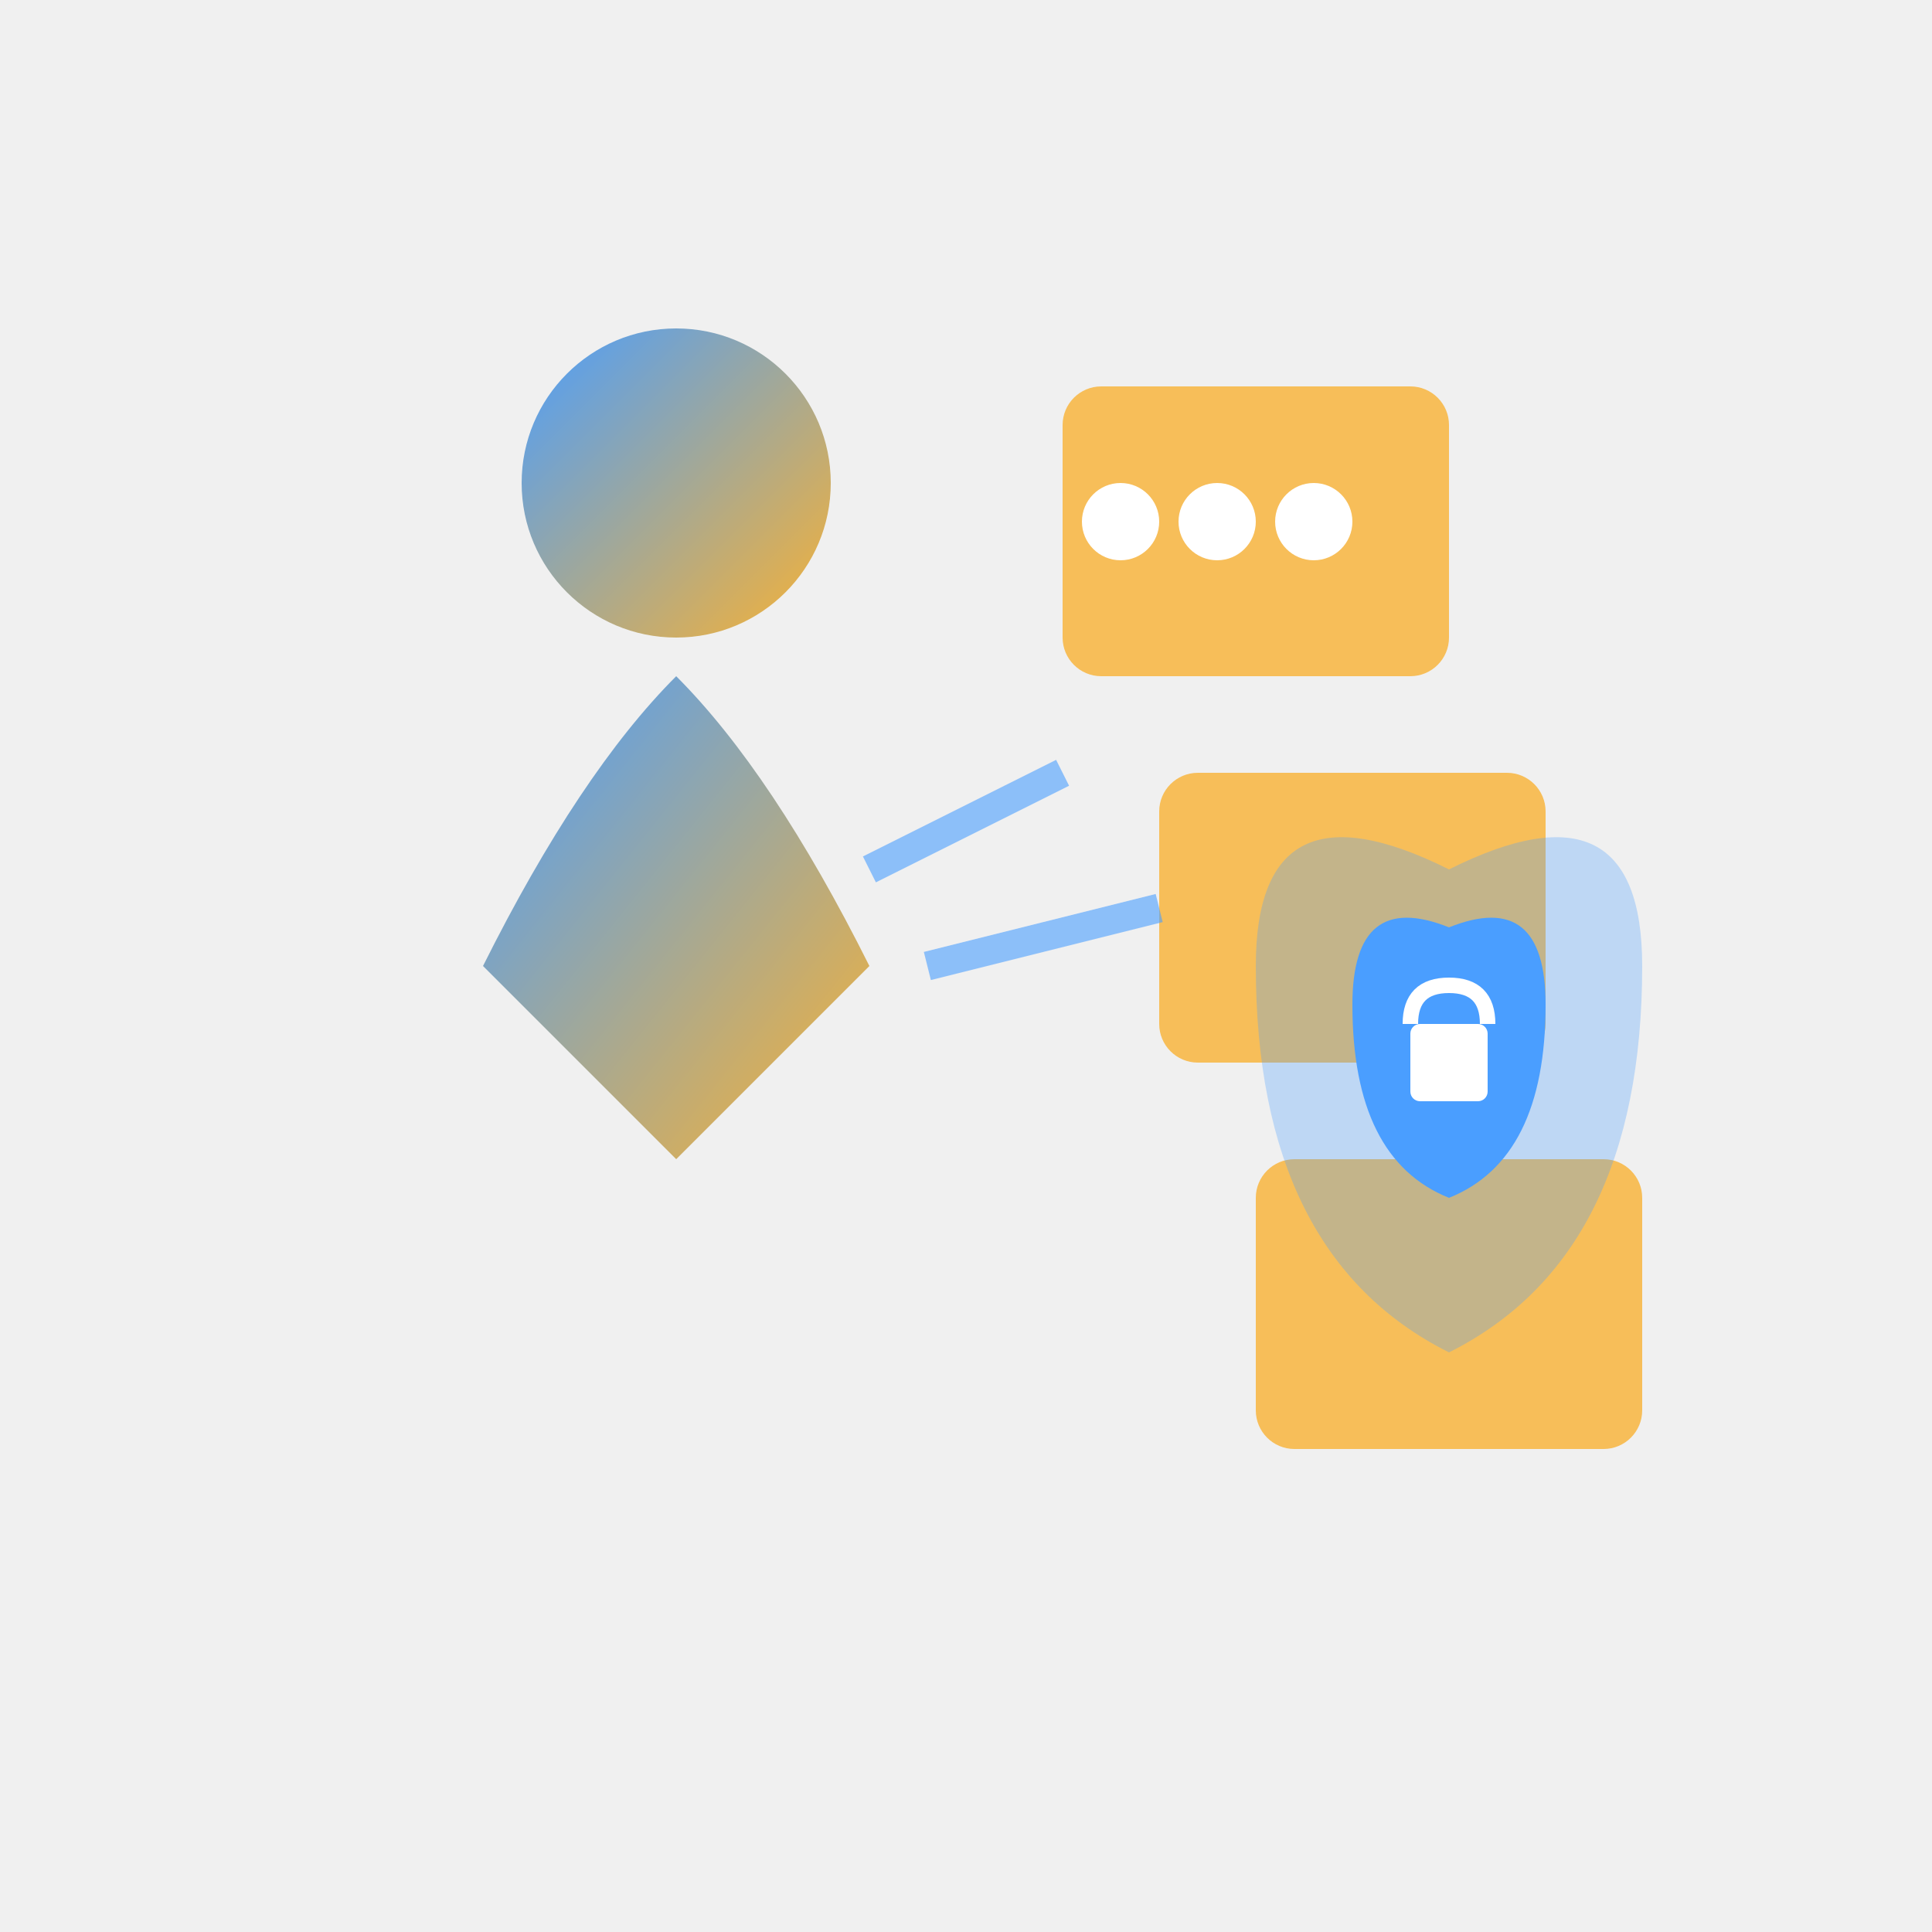
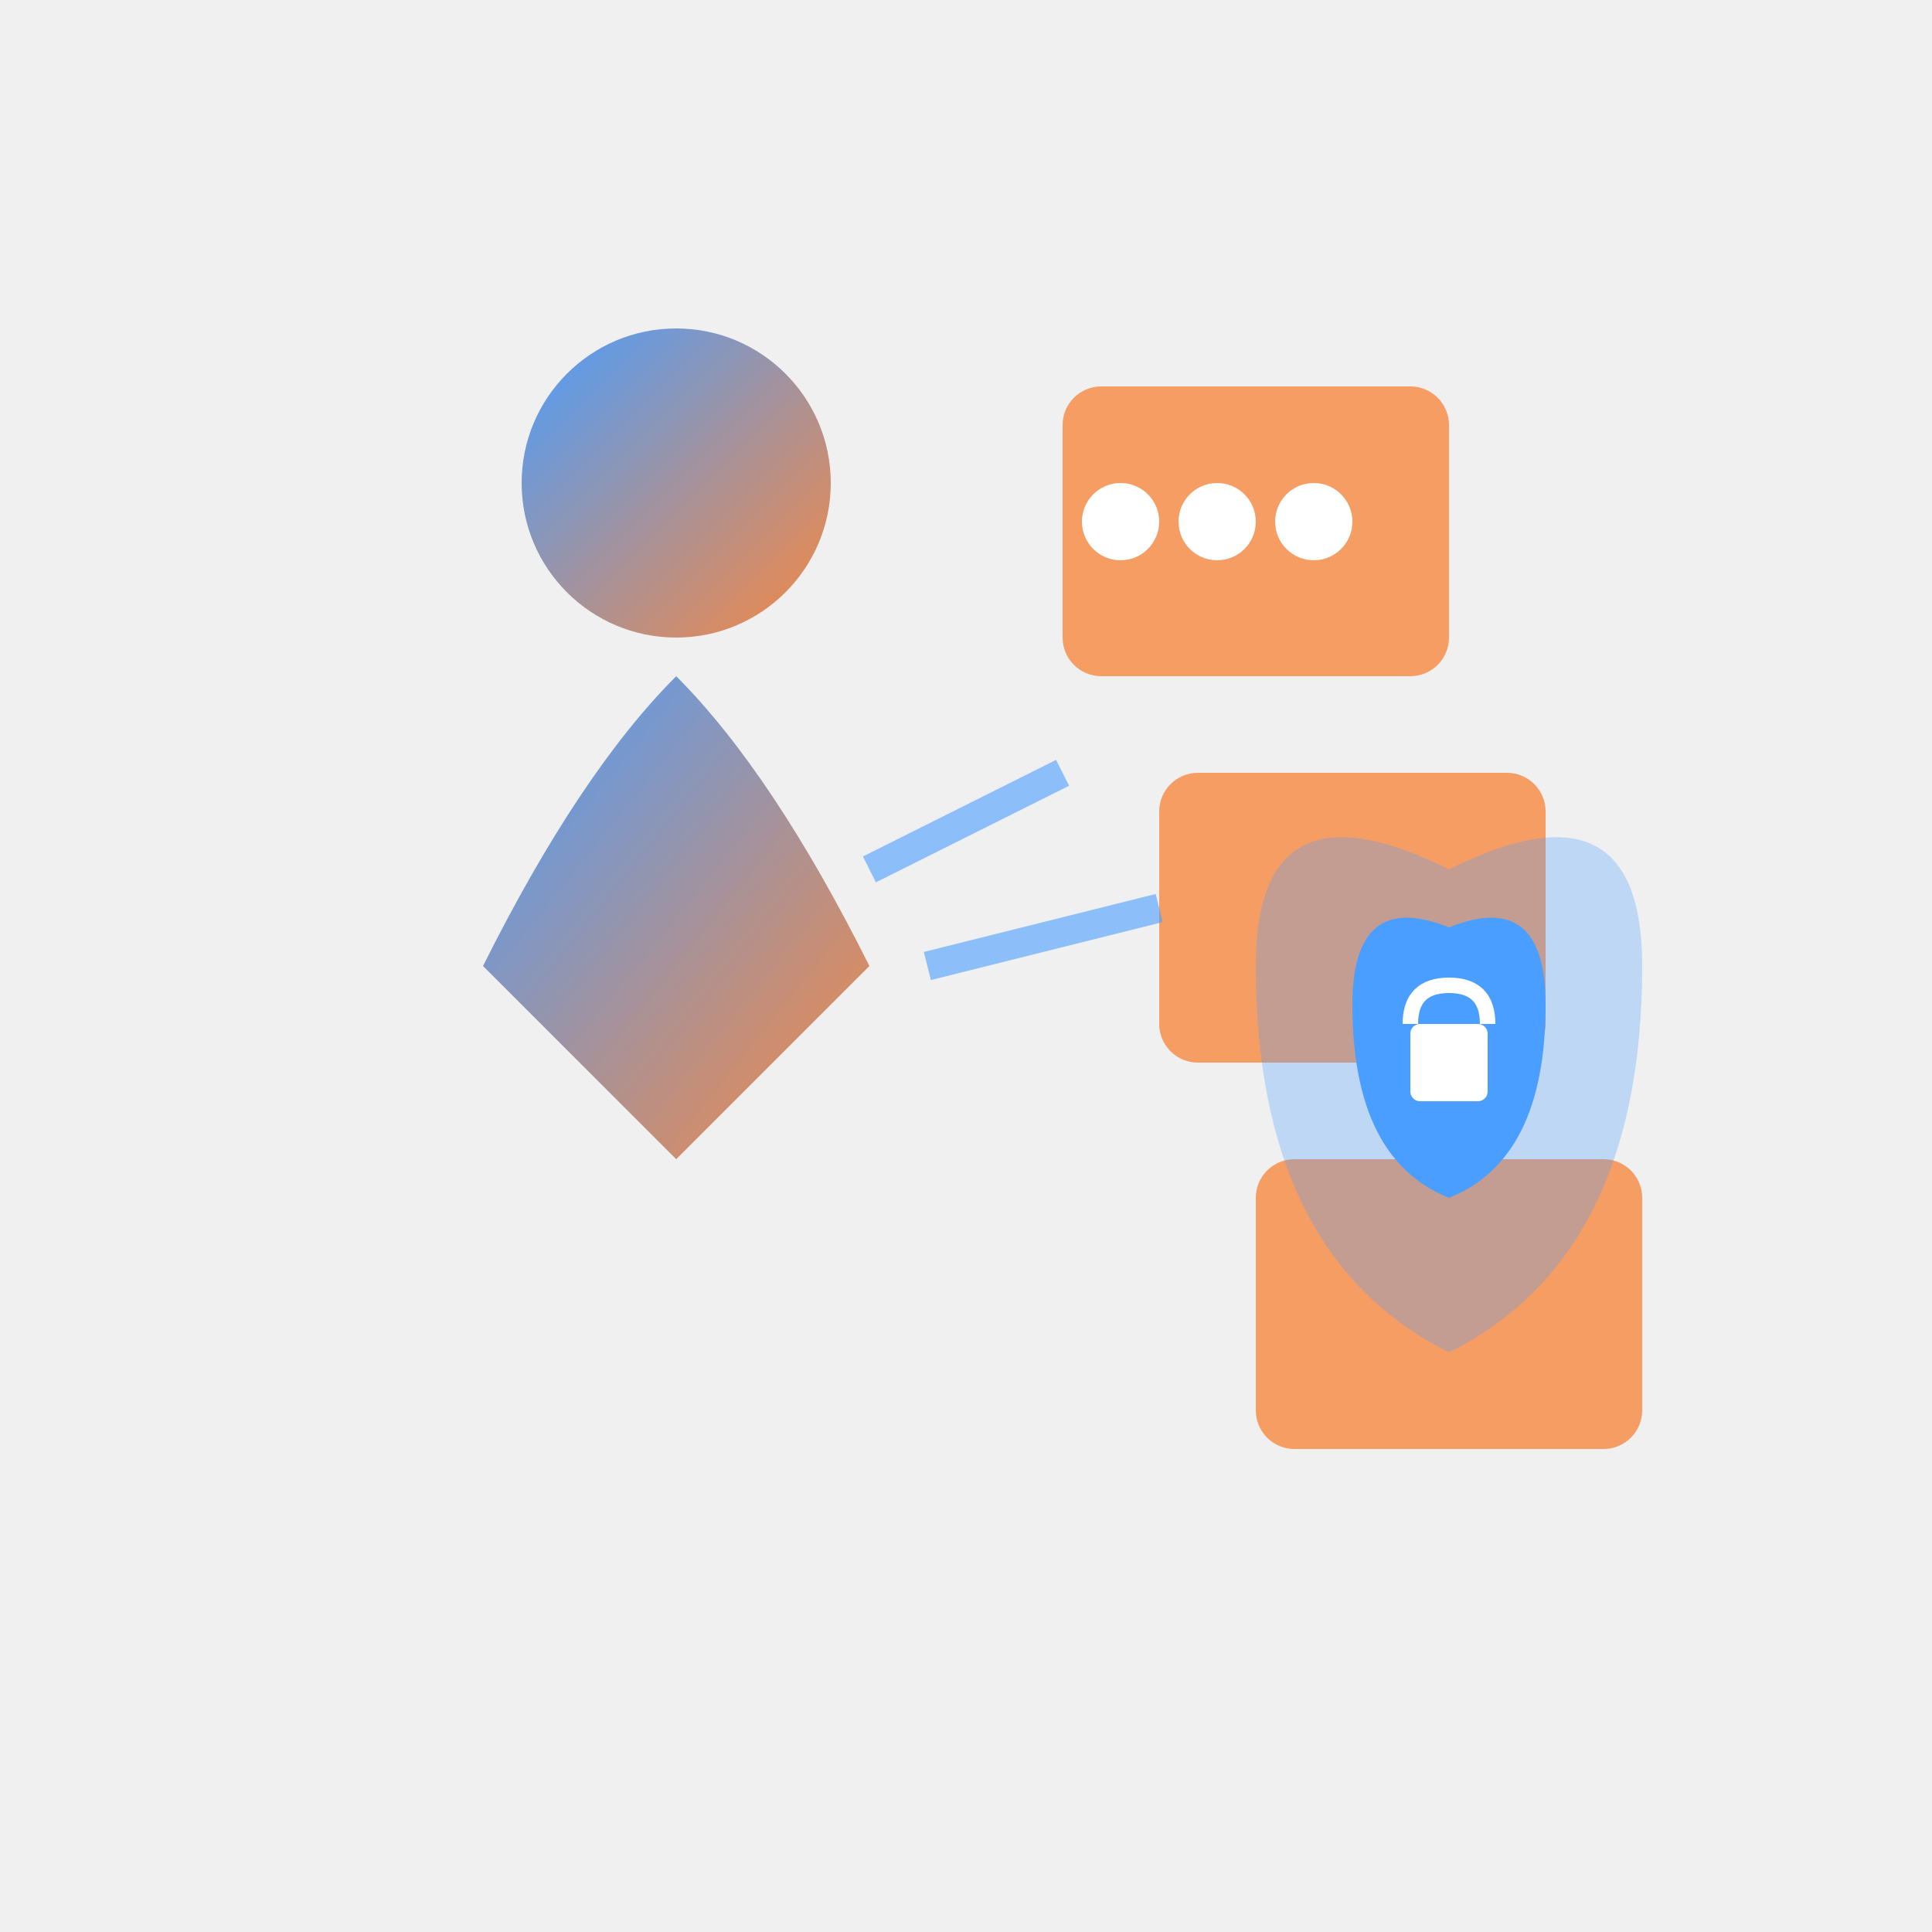
<svg xmlns="http://www.w3.org/2000/svg" viewBox="0 0 100 100">
  <defs>
    <linearGradient id="managementGrad" x1="0%" y1="0%" x2="100%" y2="100%">
      <stop offset="0%" style="stop-color:#4a9eff" />
-       <stop offset="100%" style="stop-color:#F9B233" />
+       <stop offset="100%" style="stop-color:#f78841" />
    </linearGradient>
  </defs>
  <circle cx="35" cy="25" r="8" fill="url(#managementGrad)" />
  <path d="M35 35 Q30 40 25 50 Q30 55 35 60 Q40 55 45 50 Q40 40 35 35" fill="url(#managementGrad)" />
-   <rect x="55" y="20" width="20" height="15" rx="2" fill="#F9B233" opacity="0.8" />
-   <rect x="60" y="40" width="20" height="15" rx="2" fill="#F9B233" opacity="0.8" />
-   <rect x="65" y="60" width="20" height="15" rx="2" fill="#F9B233" opacity="0.8" />
+   <rect x="55" y="20" width="20" height="15" rx="2" fill="#f78841" opacity="0.8" />
+   <rect x="60" y="40" width="20" height="15" rx="2" fill="#f78841" opacity="0.8" />
+   <rect x="65" y="60" width="20" height="15" rx="2" fill="#f78841" opacity="0.8" />
  <circle cx="58" cy="27" r="2" fill="white" />
  <circle cx="63" cy="27" r="2" fill="white" />
  <circle cx="68" cy="27" r="2" fill="white" />
  <path d="M75 45 Q85 40 85 50 Q85 65 75 70 Q65 65 65 50 Q65 40 75 45" fill="#4a9eff" opacity="0.3" />
  <path d="M75 48 Q80 46 80 52 Q80 60 75 62 Q70 60 70 52 Q70 46 75 48" fill="#4a9eff" />
  <rect x="73" y="53" width="4" height="4" rx="0.5" fill="white" />
  <path d="M73 53 Q73 51 75 51 Q77 51 77 53" fill="none" stroke="white" stroke-width="0.8" />
  <line x1="45" y1="45" x2="55" y2="40" stroke="#4a9eff" stroke-width="1.5" opacity="0.6" />
  <line x1="48" y1="50" x2="60" y2="47" stroke="#4a9eff" stroke-width="1.5" opacity="0.6" />
</svg>
